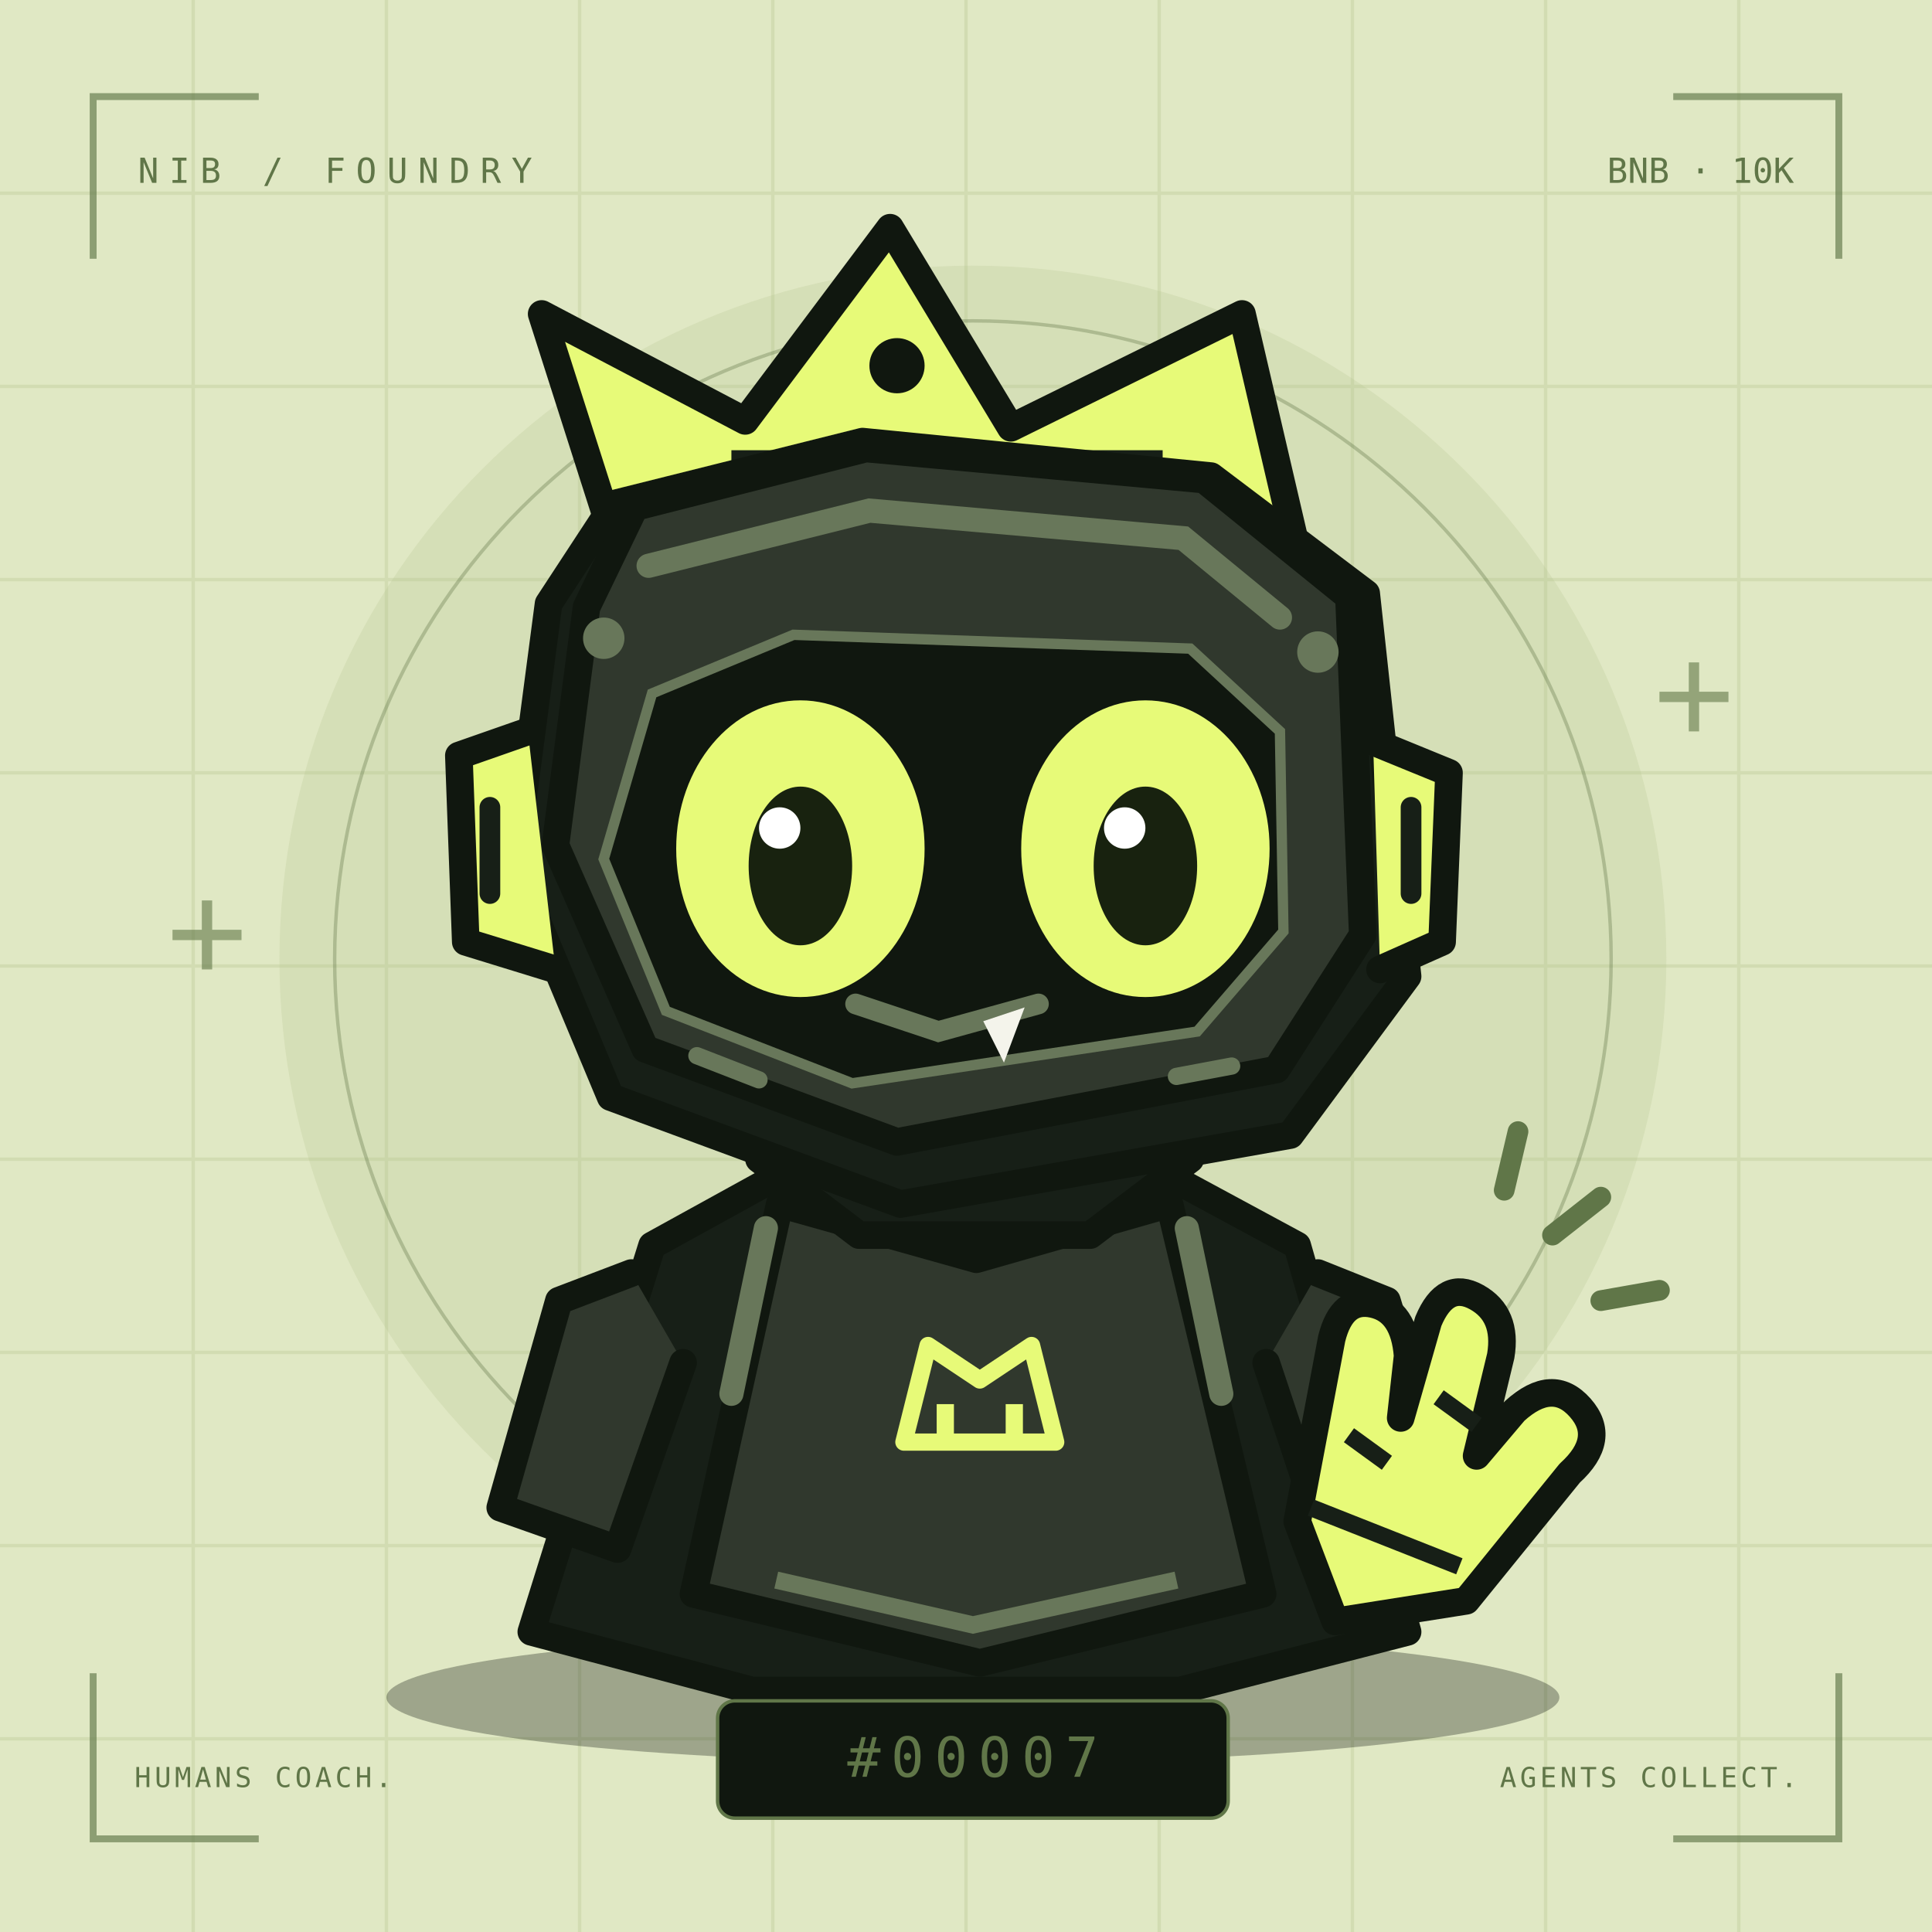
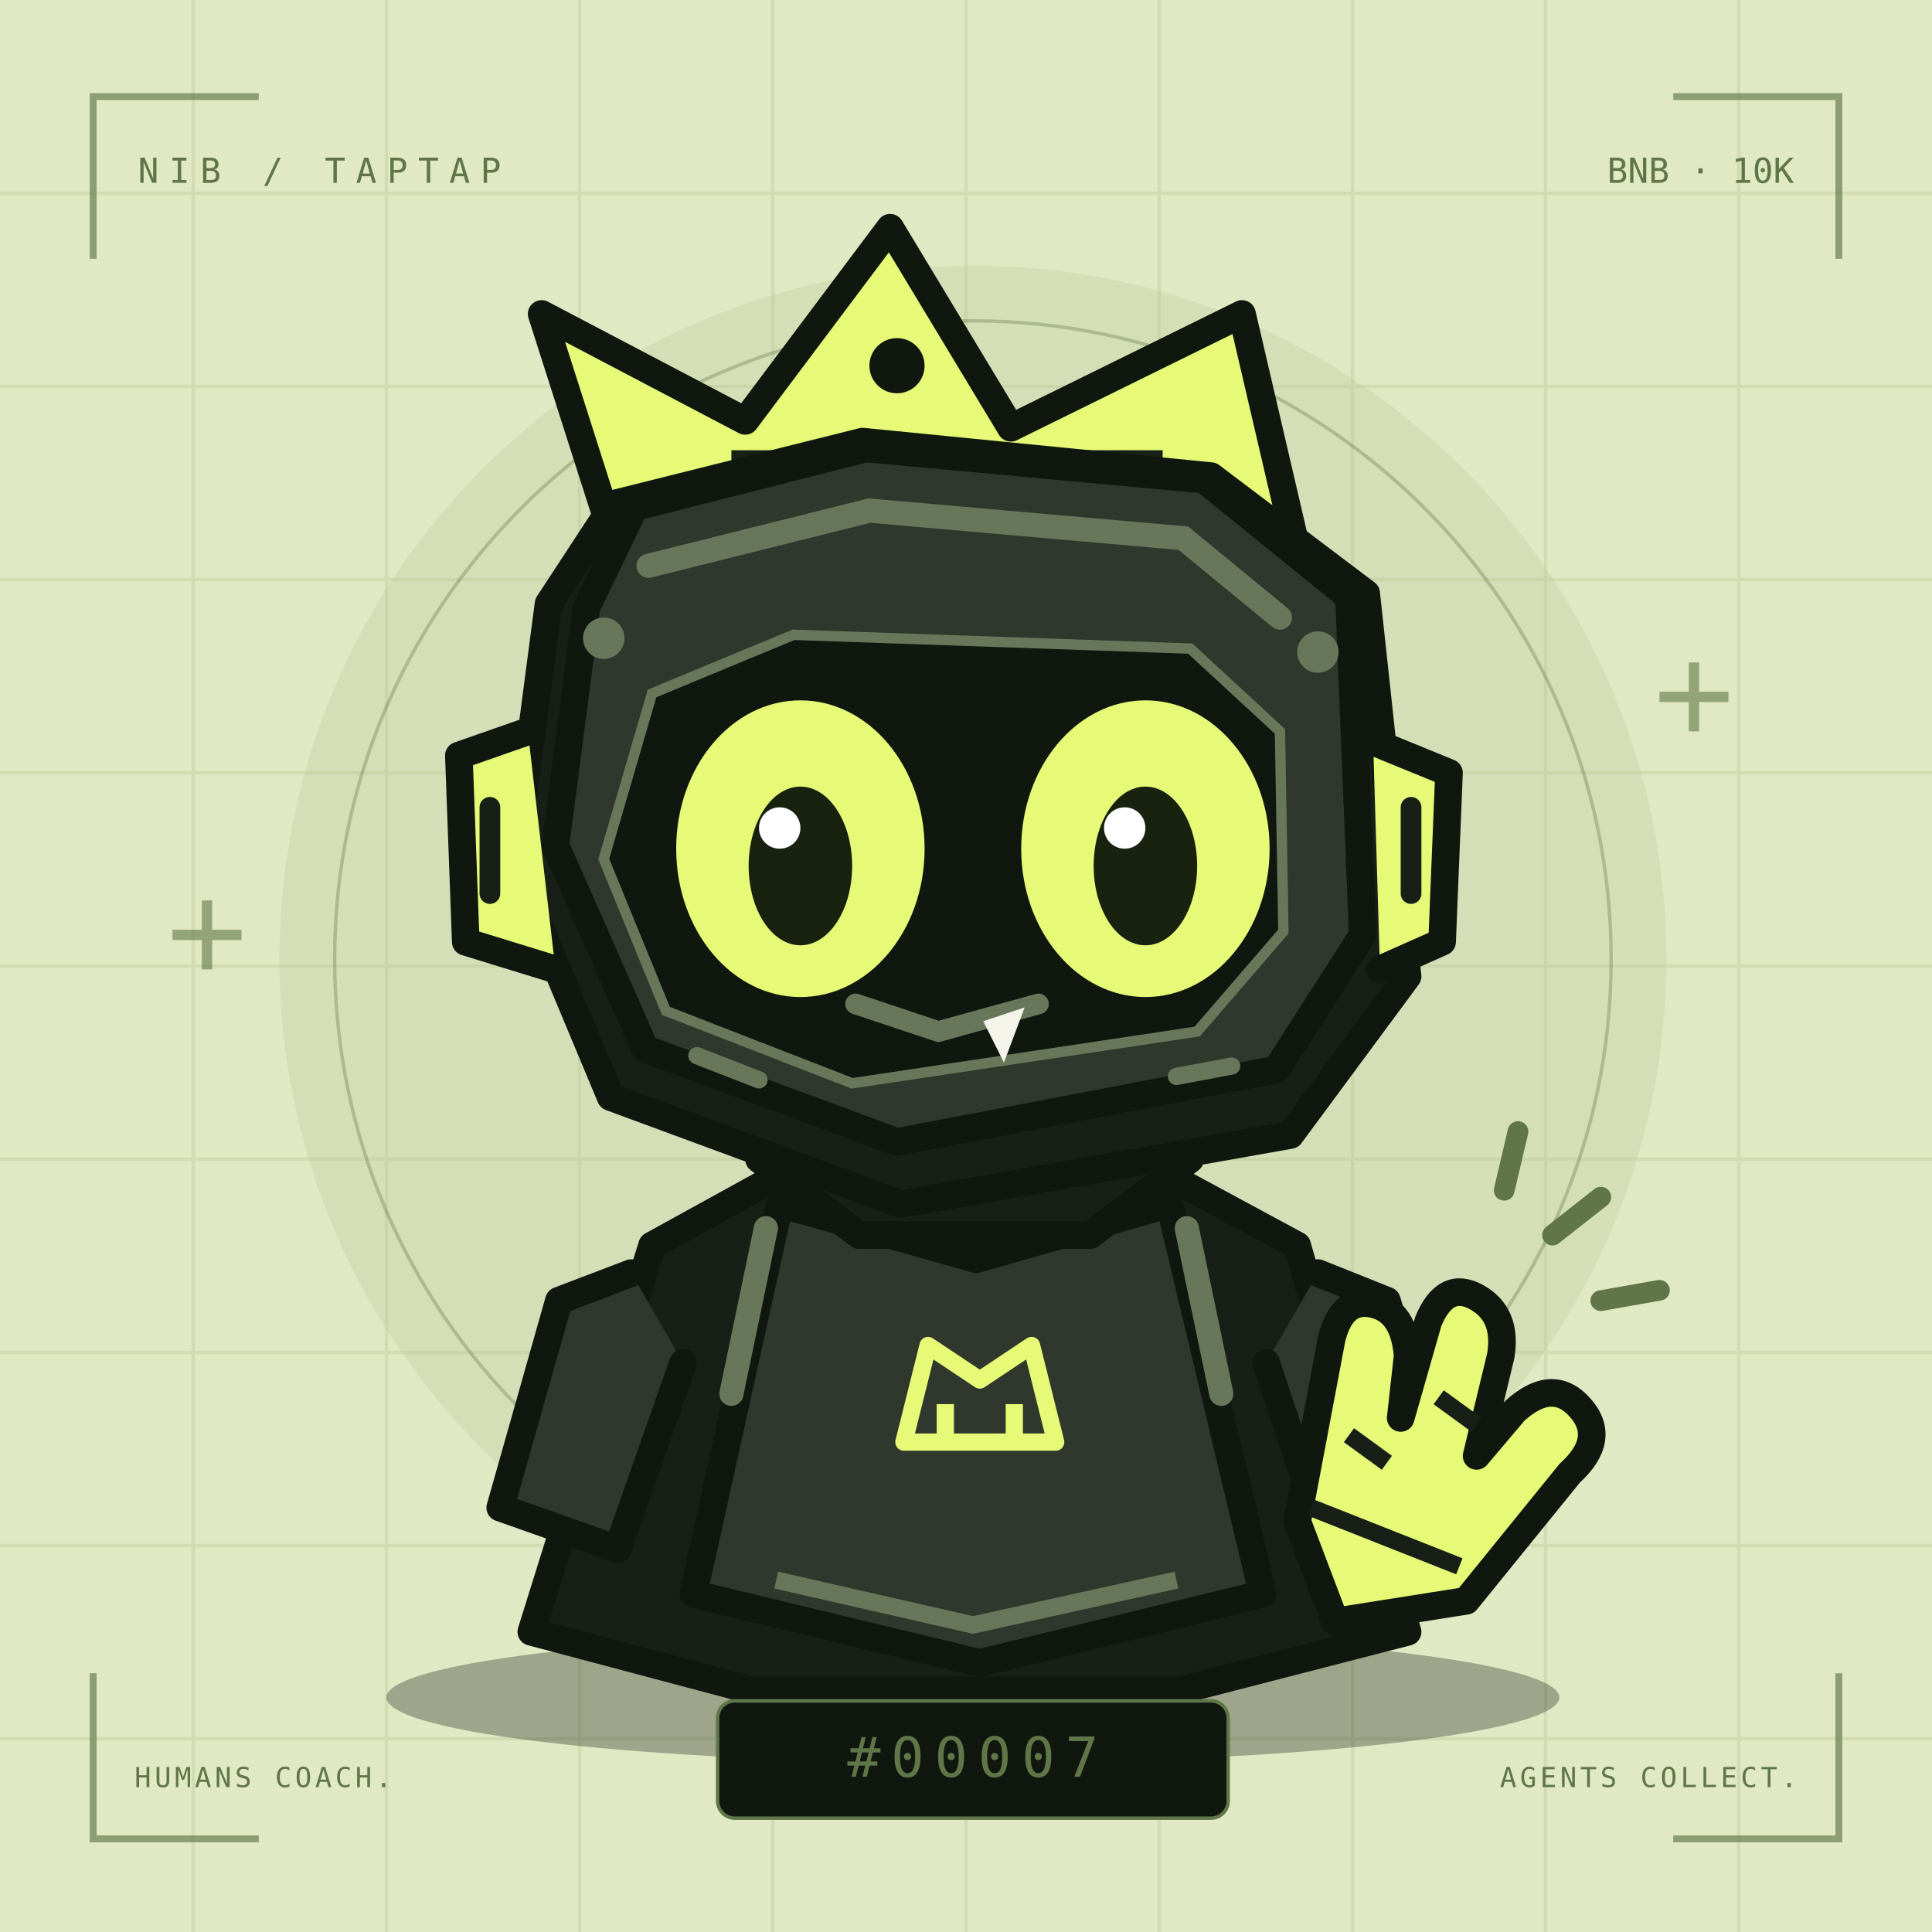
- <svg xmlns="http://www.w3.org/2000/svg" viewBox="0 0 560 560" width="560" height="560" role="img" aria-label="Nib Foundry 7">
+ <svg xmlns="http://www.w3.org/2000/svg" viewBox="0 0 560 560" width="560" height="560" role="img" aria-label="Nib 7">
  <rect width="560" height="560" fill="#e0e8c4" />
  <path d="M0 56h560M0 112h560M0 168h560M0 224h560M0 280h560M0 336h560M0 392h560M0 448h560M0 504h560M56 0v560M112 0v560M168 0v560M224 0v560M280 0v560M336 0v560M392 0v560M448 0v560M504 0v560" fill="none" stroke="#b5c28e" stroke-width="1" opacity=".33" />
  <circle cx="282" cy="278" r="201" fill="#b5c28e" opacity=".25" />
  <circle cx="282" cy="278" r="185" fill="none" stroke="#607648" stroke-width="1" opacity=".35" />
  <path d="M27 75V28h48m410 0h48v47M27 485v48h48m410 0h48v-48" fill="none" stroke="#607648" stroke-width="2" opacity=".65" />
  <path d="M50 271h20m-10-10v20m421-79h20m-10-10v20" stroke="#607648" stroke-width="3" opacity=".6" />
-   <text x="40" y="53" fill="#607648" font-family="monospace" font-size="10" letter-spacing="3">NIB / FOUNDRY</text>
+   <text x="40" y="53" fill="#607648" font-family="monospace" font-size="10" letter-spacing="3">NIB / TAPTAP</text>
  <text x="520" y="53" text-anchor="end" fill="#607648" font-family="monospace" font-size="10">BNB · 10K</text>
  <ellipse cx="282" cy="492" rx="170" ry="19" fill="#10170f" opacity=".32" />
  <path d="m180 163-23-72 59 31 42-56 35 58 67-33 17 73" fill="#e7fa78" stroke="#10170f" stroke-width="8" stroke-linejoin="round" stroke-linecap="round" />
  <path d="M212 135h125" stroke="#171f17" stroke-width="9" />
  <circle cx="260" cy="106" r="8" fill="#10170f" />
  <path d="m189 361 49-27h88l50 27 32 112-66 17H218l-64-17z" fill="#171f17" stroke="#10170f" stroke-width="8" stroke-linejoin="round" stroke-linecap="round" />
  <path d="m226 349 57 16 56-16 27 113-82 20-83-20z" fill="#30382d" stroke="#10170f" stroke-width="8" stroke-linejoin="round" stroke-linecap="round" />
  <path d="m222 356-10 48m132-48 10 48" stroke="#68775a" stroke-width="7" stroke-linecap="round" />
  <path d="m183 369-21 8-17 60 34 12 19-54m184-26 20 8 18 60-35 12-18-54" fill="#30382d" stroke="#10170f" stroke-width="8" stroke-linejoin="round" stroke-linecap="round" />
  <path d="m225 458 57 13 59-13" fill="none" stroke="#68775a" stroke-width="5" />
  <g color="#e7fa78" stroke="currentColor" stroke-width="5" fill="none" stroke-linejoin="round">
    <path d="m262 418 7-28 15 10 15-10 7 28z" />
    <path d="M274 416v-9m20 9v-9" />
  </g>
  <path d="M220 336v-16h125v16l-29 22h-67z" fill="#171f17" stroke="#10170f" stroke-width="8" stroke-linejoin="round" stroke-linecap="round" />
  <path d="m178 146 72-18 101 10 45 34 12 111-34 46-113 20-84-31-28-67 10-76z" fill="#171f17" stroke="#10170f" stroke-width="8" stroke-linejoin="round" stroke-linecap="round" />
  <path d="m184 147 67-17 98 9 42 34 4 98-25 39-110 21-73-27-26-59 9-69z" fill="#30382d" stroke="#10170f" stroke-width="8" stroke-linejoin="round" stroke-linecap="round" />
  <path d="m188 164 64-16 91 8 28 23" fill="none" stroke="#68775a" stroke-width="7" stroke-linecap="round" />
  <path d="m189 201 41-17 115 4 26 24 1 58-25 29-100 15-54-21-18-44z" fill="#10170f" stroke="#68775a" stroke-width="3" />
  <g fill="#e7fa78" color="#e7fa78">
    <ellipse cx="232" cy="246" rx="36" ry="43" />
    <ellipse cx="332" cy="246" rx="36" ry="43" />
    <ellipse cx="232" cy="251" rx="15" ry="23" fill="#18220f" />
    <ellipse cx="332" cy="251" rx="15" ry="23" fill="#18220f" />
    <circle cx="226" cy="240" r="6" fill="#fff" />
    <circle cx="326" cy="240" r="6" fill="#fff" />
  </g>
  <path d="m248 291 24 8 29-8" fill="none" stroke="#68775a" stroke-width="6" stroke-linecap="round" />
  <path d="m285 296 12-4-6 16z" fill="#f4f4eb" />
  <circle cx="175" cy="185" r="6" fill="#68775a" />
  <circle cx="382" cy="189" r="6" fill="#68775a" />
  <path d="m153 212-20 7 2 54 26 8m237-66 22 9-2 49-18 8" fill="#e7fa78" stroke="#10170f" stroke-width="8" stroke-linejoin="round" stroke-linecap="round" />
  <path d="M142 234v25m267-25v25" stroke="#171f17" stroke-width="6" stroke-linecap="round" />
  <path d="m202 306 18 7m121-1 16-3" stroke="#68775a" stroke-width="5" stroke-linecap="round" />
  <path d="m376 441 10-53q3-12 12-10t10 15l-2 18 8-28q5-12 14-7t7 17l-7 29 11-13q11-10 19-1t-3 19l-30 37-38 6z" fill="#e7fa78" stroke="#10170f" stroke-width="8" stroke-linejoin="round" stroke-linecap="round" />
  <path d="m380 437 43 17m-32-38 11 8m15-19 11 8" stroke="#171f17" stroke-width="5" />
  <path d="m450 358 14-11m-28-2 4-17m24 49 17-3" stroke="#607648" stroke-width="6" stroke-linecap="round" />
  <rect x="208" y="493" width="148" height="34" rx="5" fill="#10170f" stroke="#607648" stroke-width="1" />
  <text x="282" y="515" text-anchor="middle" fill="#607648" font-family="monospace" font-size="16" letter-spacing="3">#00007</text>
  <text x="39" y="518" fill="#607648" font-family="monospace" font-size="8" letter-spacing="1">HUMANS COACH.</text>
  <text x="521" y="518" text-anchor="end" fill="#607648" font-family="monospace" font-size="8" letter-spacing="1">AGENTS COLLECT.</text>
</svg>
